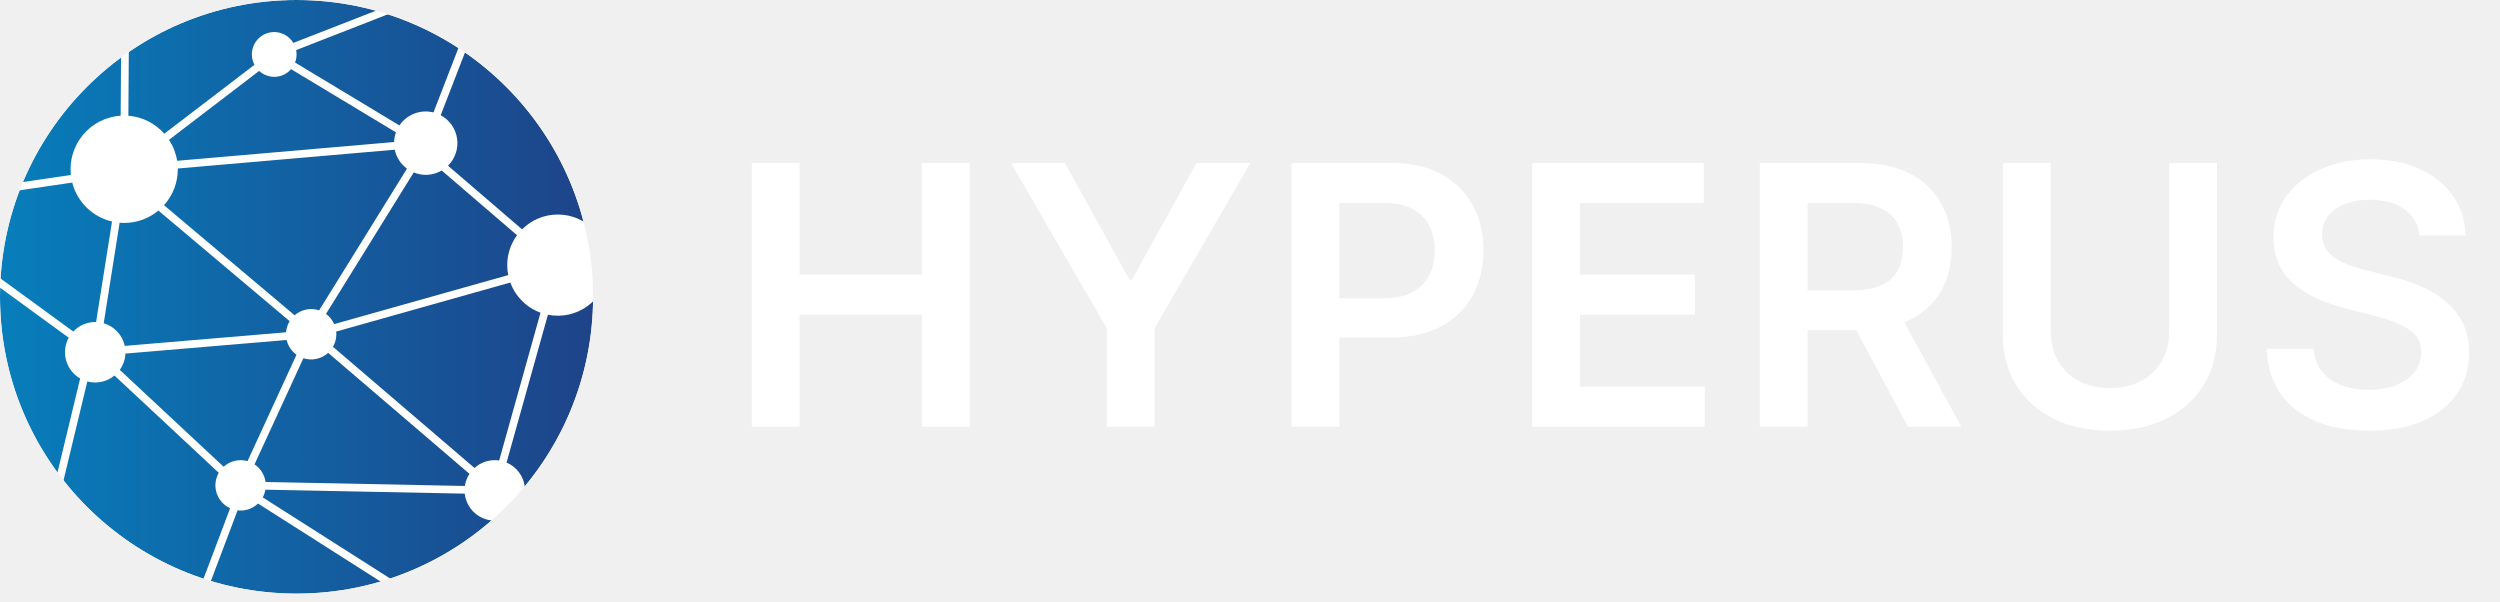
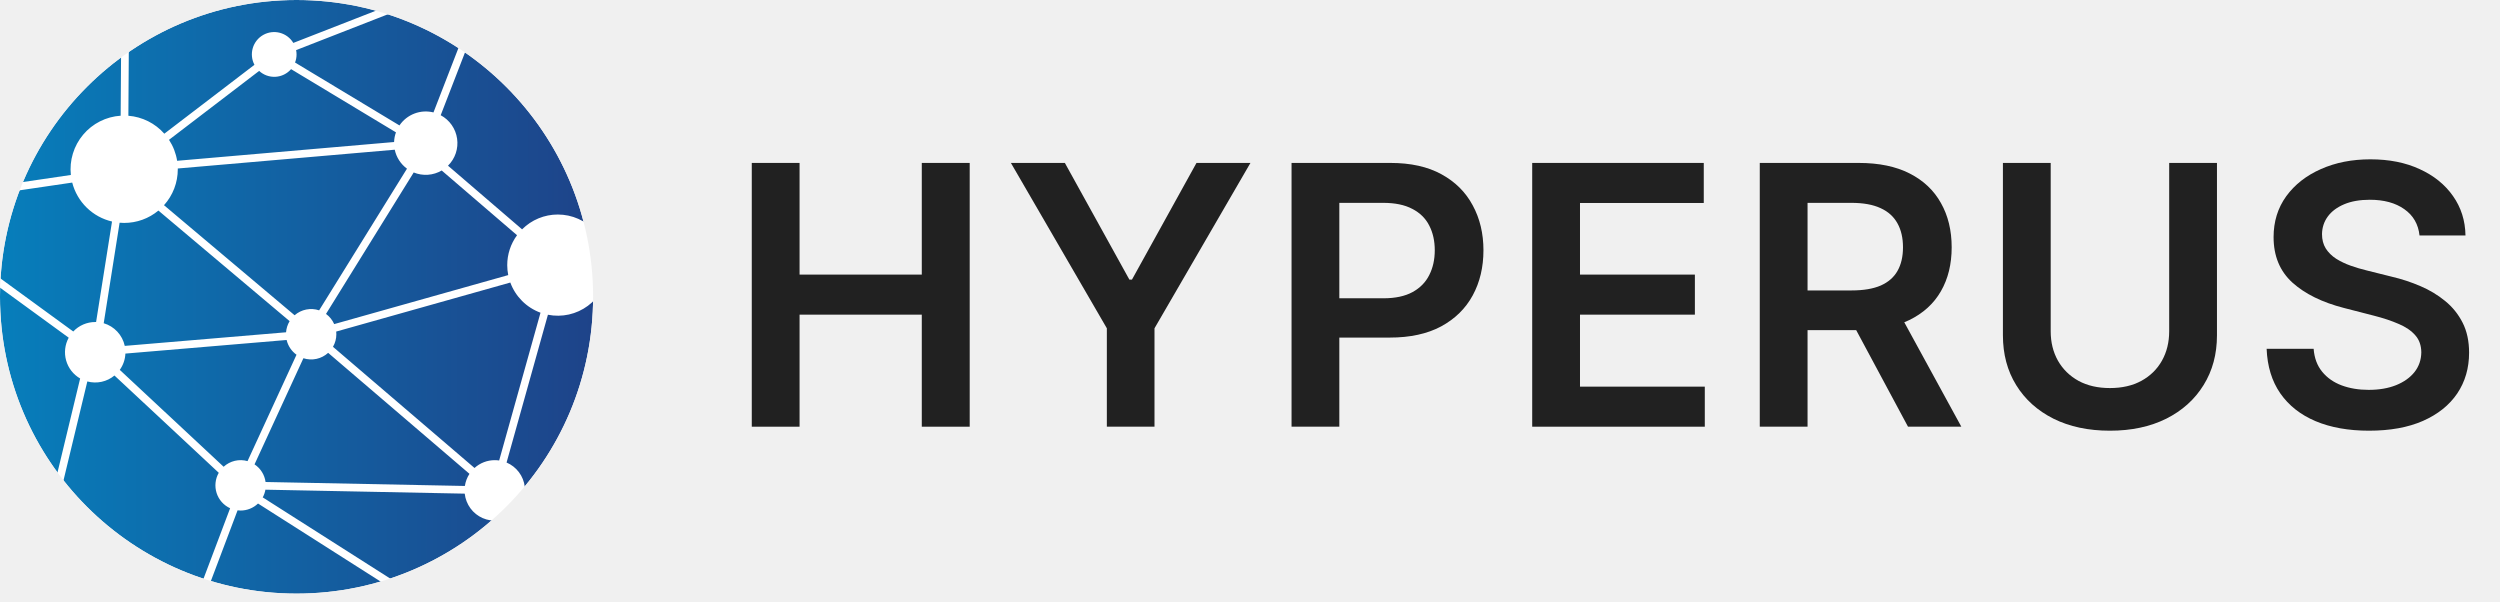
<svg xmlns="http://www.w3.org/2000/svg" width="291" height="70" viewBox="0 0 291 70" fill="none">
-   <mask id="mask0_30624_104489" style="mask-type:luminance" maskUnits="userSpaceOnUse" x="0" y="0" width="70" height="70">
+   <mask id="mask0_30624_104506" style="mask-type:luminance" maskUnits="userSpaceOnUse" x="0" y="0" width="70" height="70">
    <path d="M34.519 69.096C53.583 69.096 69.038 53.629 69.038 34.548C69.038 15.468 53.583 0 34.519 0C15.455 0 0 15.468 0 34.548C0 53.629 15.455 69.096 34.519 69.096Z" fill="white" />
  </mask>
-   <g mask="url(#mask0_30624_104489)">
-     <path d="M34.519 69.096C53.583 69.096 69.038 53.629 69.038 34.548C69.038 15.468 53.583 0 34.519 0C15.455 0 0 15.468 0 34.548C0 53.629 15.455 69.096 34.519 69.096Z" fill="url(#paint0_linear_30624_104489)" />
+   <g mask="url(#mask0_30624_104506)">
+     <path d="M34.519 69.096C53.583 69.096 69.038 53.629 69.038 34.548C69.038 15.468 53.583 0 34.519 0C15.455 0 0 15.468 0 34.548C0 53.629 15.455 69.096 34.519 69.096Z" fill="url(#paint0_linear_30624_104506)" />
    <path d="M64.931 24.97C64.159 24.969 63.393 25.121 62.679 25.417C61.965 25.713 61.316 26.147 60.77 26.695L52.147 19.287C52.558 18.881 52.868 18.385 53.052 17.837C53.236 17.29 53.289 16.706 53.206 16.134C53.124 15.562 52.908 15.018 52.576 14.545C52.244 14.072 51.806 13.684 51.297 13.412L55.656 2.151L54.819 1.826L50.456 13.086C49.721 12.901 48.946 12.947 48.238 13.218C47.529 13.489 46.922 13.971 46.497 14.6L34.344 7.279C34.459 6.981 34.519 6.664 34.519 6.344C34.519 6.173 34.502 6.001 34.468 5.833L49.716 -0.117L49.39 -0.953L34.142 4.996C33.794 4.415 33.234 3.993 32.58 3.819C31.926 3.645 31.23 3.734 30.641 4.066C30.051 4.398 29.614 4.947 29.423 5.597C29.232 6.246 29.302 6.945 29.617 7.544L19.127 15.562C18.056 14.348 16.555 13.599 14.943 13.474L15.049 -2.598L14.152 -2.604L14.045 13.468C13.205 13.523 12.385 13.747 11.634 14.127C10.883 14.507 10.217 15.035 9.676 15.68C9.134 16.324 8.728 17.072 8.483 17.878C8.238 18.683 8.158 19.53 8.248 20.367L-4.854 22.296L-4.724 23.184L8.406 21.252C8.691 22.359 9.273 23.367 10.09 24.167C10.906 24.966 11.927 25.526 13.039 25.786L11.185 37.483H11.083C10.604 37.483 10.131 37.581 9.691 37.77C9.252 37.96 8.855 38.238 8.527 38.587L-3.268 29.988L-3.796 30.715L7.998 39.309C7.555 40.117 7.447 41.067 7.696 41.954C7.945 42.841 8.531 43.596 9.329 44.055L5.648 59.322L6.52 59.532L10.165 44.401C10.708 44.548 11.279 44.561 11.828 44.441C12.378 44.321 12.89 44.07 13.323 43.71L25.464 55.032C25.261 55.385 25.134 55.778 25.091 56.183C25.047 56.589 25.09 56.999 25.214 57.388C25.338 57.776 25.542 58.135 25.813 58.44C26.084 58.745 26.415 58.99 26.786 59.16L23.094 68.936L23.933 69.254L27.653 59.405C27.77 59.419 27.887 59.426 28.005 59.427C28.761 59.428 29.488 59.135 30.033 58.61L48.117 70.123L48.598 69.366L30.582 57.895C30.734 57.615 30.84 57.313 30.895 56.999L54.095 57.46C54.162 58.077 54.39 58.665 54.757 59.165C55.124 59.665 55.616 60.059 56.184 60.307C56.752 60.555 57.376 60.649 57.991 60.578C58.607 60.508 59.193 60.276 59.691 59.906C60.188 59.536 60.579 59.041 60.824 58.472C61.069 57.902 61.159 57.278 61.085 56.662C61.012 56.046 60.777 55.46 60.404 54.965C60.032 54.469 59.535 54.08 58.965 53.838L63.778 36.636C64.583 36.797 65.414 36.788 66.216 36.609C67.018 36.429 67.774 36.084 68.434 35.594C69.095 35.105 69.645 34.482 70.051 33.767C70.456 33.051 70.708 32.259 70.789 31.441C70.87 30.622 70.778 29.796 70.521 29.015C70.263 28.233 69.845 27.515 69.293 26.906C68.742 26.296 68.069 25.809 67.317 25.476C66.566 25.142 65.753 24.97 64.931 24.97ZM60.183 27.379C59.44 28.388 59.041 29.609 59.042 30.863C59.042 31.252 59.081 31.639 59.157 32.021L38.9 37.725C38.692 37.253 38.363 36.844 37.947 36.54L48.155 20.076C48.679 20.291 49.246 20.383 49.812 20.343C50.377 20.303 50.926 20.133 51.415 19.846L60.183 27.379ZM54.112 56.566L30.912 56.105C30.857 55.691 30.713 55.294 30.491 54.94C30.27 54.586 29.975 54.283 29.628 54.052L35.316 41.698C35.809 41.857 36.335 41.883 36.841 41.773C37.347 41.663 37.814 41.421 38.197 41.071L54.646 55.155C54.368 55.58 54.186 56.061 54.112 56.563V56.566ZM14.596 41.157L33.363 39.574C33.526 40.267 33.935 40.877 34.514 41.291L28.813 53.674C28.332 53.536 27.823 53.524 27.336 53.639C26.849 53.754 26.4 53.992 26.031 54.33L13.941 43.054C14.34 42.499 14.568 41.839 14.596 41.157ZM20.694 19.612L45.948 17.426C46.136 18.312 46.642 19.099 47.372 19.634L37.148 36.123C36.663 35.961 36.145 35.929 35.644 36.029C35.143 36.129 34.677 36.359 34.292 36.695L19.089 23.885C20.125 22.739 20.698 21.247 20.695 19.701C20.695 19.671 20.694 19.641 20.694 19.612ZM30.163 8.255C30.418 8.49 30.718 8.672 31.045 8.79C31.372 8.908 31.719 8.958 32.066 8.939C32.412 8.92 32.752 8.831 33.063 8.678C33.375 8.525 33.653 8.311 33.881 8.049L46.089 15.405C45.958 15.766 45.885 16.146 45.872 16.531L20.618 18.716C20.48 17.845 20.157 17.012 19.672 16.275L30.163 8.255ZM13.922 25.925C14.097 25.94 14.274 25.949 14.452 25.949C15.908 25.951 17.319 25.442 18.438 24.51L33.713 37.382C33.474 37.775 33.331 38.219 33.297 38.678L14.522 40.261C14.388 39.642 14.09 39.07 13.659 38.606C13.227 38.141 12.679 37.802 12.072 37.623L13.922 25.925ZM58.102 53.6C57.933 53.576 57.763 53.563 57.593 53.563C56.721 53.562 55.879 53.886 55.233 54.473L38.759 40.369C39.016 39.925 39.151 39.421 39.151 38.907C39.151 38.802 39.145 38.698 39.133 38.594L59.401 32.887C59.697 33.693 60.164 34.424 60.771 35.031C61.378 35.638 62.11 36.105 62.915 36.399L58.102 53.6Z" fill="white" />
  </g>
-   <path d="M281.631 27.405C281.491 26.096 280.901 25.076 279.862 24.347C278.832 23.617 277.493 23.252 275.844 23.252C274.684 23.252 273.69 23.427 272.86 23.777C272.031 24.127 271.396 24.602 270.956 25.201C270.517 25.801 270.292 26.486 270.282 27.255C270.282 27.895 270.427 28.45 270.717 28.919C271.016 29.389 271.421 29.789 271.931 30.119C272.441 30.438 273.005 30.708 273.625 30.928C274.245 31.148 274.869 31.333 275.499 31.483L278.377 32.202C279.537 32.472 280.651 32.837 281.721 33.297C282.8 33.757 283.764 34.336 284.614 35.036C285.474 35.736 286.153 36.58 286.653 37.569C287.153 38.559 287.402 39.718 287.402 41.048C287.402 42.847 286.943 44.431 286.023 45.8C285.104 47.159 283.774 48.224 282.035 48.993C280.306 49.753 278.213 50.133 275.754 50.133C273.365 50.133 271.291 49.763 269.532 49.023C267.783 48.284 266.414 47.204 265.425 45.785C264.445 44.366 263.915 42.637 263.835 40.598H269.307C269.387 41.667 269.717 42.557 270.297 43.266C270.877 43.976 271.631 44.506 272.561 44.855C273.5 45.205 274.55 45.38 275.709 45.38C276.918 45.38 277.978 45.2 278.887 44.84C279.807 44.471 280.526 43.961 281.046 43.311C281.566 42.652 281.831 41.882 281.841 41.003C281.831 40.203 281.596 39.543 281.136 39.024C280.676 38.494 280.032 38.054 279.202 37.704C278.382 37.345 277.423 37.025 276.324 36.745L272.83 35.845C270.302 35.196 268.303 34.211 266.834 32.892C265.375 31.563 264.645 29.799 264.645 27.6C264.645 25.791 265.135 24.207 266.114 22.848C267.104 21.488 268.448 20.434 270.147 19.684C271.846 18.925 273.77 18.545 275.919 18.545C278.098 18.545 280.007 18.925 281.646 19.684C283.295 20.434 284.589 21.478 285.529 22.818C286.468 24.147 286.953 25.676 286.983 27.405H281.631Z" fill="white" />
-   <path d="M252.493 18.965H258.055V39.024C258.055 41.222 257.535 43.157 256.496 44.825C255.466 46.495 254.017 47.799 252.148 48.738C250.279 49.668 248.095 50.133 245.597 50.133C243.088 50.133 240.899 49.668 239.03 48.738C237.161 47.799 235.712 46.495 234.683 44.825C233.653 43.157 233.139 41.222 233.139 39.024V18.965H238.701V38.559C238.701 39.838 238.98 40.978 239.54 41.977C240.11 42.977 240.909 43.761 241.939 44.331C242.968 44.891 244.188 45.17 245.597 45.17C247.006 45.17 248.225 44.891 249.255 44.331C250.294 43.761 251.094 42.977 251.653 41.977C252.213 40.978 252.493 39.838 252.493 38.559V18.965Z" fill="white" />
-   <path fill-rule="evenodd" clip-rule="evenodd" d="M204.837 18.965V49.668H210.399V38.424H216.059L222.092 49.668H228.299L221.658 37.513C221.858 37.432 222.053 37.346 222.242 37.255C223.861 36.465 225.086 35.351 225.915 33.911C226.755 32.462 227.175 30.753 227.175 28.784C227.175 26.825 226.76 25.111 225.93 23.642C225.111 22.163 223.896 21.014 222.287 20.194C220.688 19.375 218.709 18.965 216.351 18.965H204.837ZM210.399 33.807V23.612H215.496C216.885 23.612 218.02 23.817 218.899 24.227C219.779 24.627 220.433 25.216 220.863 25.996C221.293 26.765 221.508 27.695 221.508 28.784C221.508 29.874 221.293 30.793 220.863 31.543C220.443 32.282 219.794 32.847 218.914 33.237C218.035 33.617 216.905 33.807 215.526 33.807H210.399Z" fill="white" />
-   <path d="M178.349 49.668V18.965H198.318V23.627H183.911V31.963H197.284V36.625H183.911V45.005H198.438V49.668H178.349Z" fill="white" />
-   <path fill-rule="evenodd" clip-rule="evenodd" d="M150.336 18.965V49.668H155.898V39.294H161.775C164.143 39.294 166.137 38.859 167.756 37.989C169.375 37.11 170.6 35.905 171.429 34.376C172.259 32.847 172.674 31.098 172.674 29.129C172.674 27.18 172.259 25.441 171.429 23.912C170.61 22.373 169.395 21.163 167.786 20.284C166.187 19.404 164.208 18.965 161.85 18.965H150.336ZM155.898 34.721V23.612H160.995C162.384 23.612 163.519 23.847 164.398 24.317C165.288 24.776 165.942 25.421 166.362 26.251C166.792 27.08 167.007 28.04 167.007 29.129C167.007 30.218 166.792 31.183 166.362 32.023C165.942 32.862 165.293 33.522 164.413 34.002C163.534 34.481 162.404 34.721 161.025 34.721H155.898Z" fill="white" />
-   <path d="M117.668 18.965H123.949L131.46 32.547H131.76L139.271 18.965H145.552L134.384 38.214V49.668H128.837V38.214L117.668 18.965Z" fill="white" />
-   <path d="M87.507 18.965V49.668H93.069V36.625H107.296V49.668H112.873V18.965H107.296V31.963H93.069V18.965H87.507Z" fill="white" />
+   <path d="M281.631 27.405C281.491 26.096 280.901 25.076 279.862 24.347C278.832 23.617 277.493 23.252 275.844 23.252C274.684 23.252 273.69 23.427 272.86 23.777C272.031 24.127 271.396 24.602 270.956 25.201C270.517 25.801 270.292 26.486 270.282 27.255C270.282 27.895 270.427 28.45 270.717 28.919C271.016 29.389 271.421 29.789 271.931 30.119C272.441 30.438 273.005 30.708 273.625 30.928C274.245 31.148 274.869 31.333 275.499 31.483L278.377 32.202C279.537 32.472 280.651 32.837 281.721 33.297C282.8 33.757 283.764 34.336 284.614 35.036C285.474 35.736 286.153 36.58 286.653 37.569C287.153 38.559 287.402 39.718 287.402 41.048C287.402 42.847 286.943 44.431 286.023 45.8C285.104 47.159 283.774 48.224 282.035 48.993C280.306 49.753 278.213 50.133 275.754 50.133C273.365 50.133 271.291 49.763 269.532 49.023C267.783 48.284 266.414 47.204 265.425 45.785C264.445 44.366 263.915 42.637 263.835 40.598H269.307C269.387 41.667 269.717 42.557 270.297 43.266C270.877 43.976 271.631 44.506 272.561 44.855C273.5 45.205 274.55 45.38 275.709 45.38C276.918 45.38 277.978 45.2 278.887 44.84C279.807 44.471 280.526 43.961 281.046 43.311C281.566 42.652 281.831 41.882 281.841 41.003C281.831 40.203 281.596 39.543 281.136 39.024C280.676 38.494 280.032 38.054 279.202 37.704C278.382 37.345 277.423 37.025 276.324 36.745L272.83 35.845C270.302 35.196 268.303 34.211 266.834 32.892C265.375 31.563 264.645 29.799 264.645 27.6C264.645 25.791 265.135 24.207 266.114 22.848C267.104 21.488 268.448 20.434 270.147 19.684C271.846 18.925 273.77 18.545 275.919 18.545C278.098 18.545 280.007 18.925 281.646 19.684C283.295 20.434 284.589 21.478 285.529 22.818C286.468 24.147 286.953 25.676 286.983 27.405H281.631Z" fill="#212121" />
+   <path d="M252.493 18.965H258.055V39.024C258.055 41.222 257.535 43.157 256.496 44.825C255.466 46.495 254.017 47.799 252.148 48.738C250.279 49.668 248.095 50.133 245.597 50.133C243.088 50.133 240.899 49.668 239.03 48.738C237.161 47.799 235.712 46.495 234.683 44.825C233.653 43.157 233.139 41.222 233.139 39.024V18.965H238.701V38.559C238.701 39.838 238.98 40.978 239.54 41.977C240.11 42.977 240.909 43.761 241.939 44.331C242.968 44.891 244.188 45.17 245.597 45.17C247.006 45.17 248.225 44.891 249.255 44.331C250.294 43.761 251.094 42.977 251.653 41.977C252.213 40.978 252.493 39.838 252.493 38.559V18.965Z" fill="#212121" />
+   <path fill-rule="evenodd" clip-rule="evenodd" d="M204.837 18.965V49.668H210.399V38.424H216.059L222.092 49.668H228.299L221.658 37.513C221.858 37.432 222.053 37.346 222.242 37.255C223.861 36.465 225.086 35.351 225.915 33.911C226.755 32.462 227.175 30.753 227.175 28.784C227.175 26.825 226.76 25.111 225.93 23.642C225.111 22.163 223.896 21.014 222.287 20.194C220.688 19.375 218.709 18.965 216.351 18.965H204.837ZM210.399 33.807V23.612H215.496C216.885 23.612 218.02 23.817 218.899 24.227C219.779 24.627 220.433 25.216 220.863 25.996C221.293 26.765 221.508 27.695 221.508 28.784C221.508 29.874 221.293 30.793 220.863 31.543C220.443 32.282 219.794 32.847 218.914 33.237C218.035 33.617 216.905 33.807 215.526 33.807H210.399Z" fill="#212121" />
+   <path d="M178.349 49.668V18.965H198.318V23.627H183.911V31.963H197.284V36.625H183.911V45.005H198.438V49.668H178.349Z" fill="#212121" />
+   <path fill-rule="evenodd" clip-rule="evenodd" d="M150.336 18.965V49.668H155.898V39.294H161.775C164.143 39.294 166.137 38.859 167.756 37.989C169.375 37.11 170.6 35.905 171.429 34.376C172.259 32.847 172.674 31.098 172.674 29.129C172.674 27.18 172.259 25.441 171.429 23.912C170.61 22.373 169.395 21.163 167.786 20.284C166.187 19.404 164.208 18.965 161.85 18.965H150.336ZM155.898 34.721V23.612H160.995C162.384 23.612 163.519 23.847 164.398 24.317C165.288 24.776 165.942 25.421 166.362 26.251C166.792 27.08 167.007 28.04 167.007 29.129C167.007 30.218 166.792 31.183 166.362 32.023C165.942 32.862 165.293 33.522 164.413 34.002C163.534 34.481 162.404 34.721 161.025 34.721H155.898Z" fill="#212121" />
+   <path d="M117.668 18.965H123.949L131.46 32.547H131.76L139.271 18.965H145.552L134.384 38.214V49.668H128.837V38.214L117.668 18.965Z" fill="#212121" />
+   <path d="M87.507 18.965V49.668H93.069V36.625H107.296V49.668H112.873V18.965H107.296V31.963H93.069V18.965H87.507Z" fill="#212121" />
  <defs>
-     <linearGradient id="paint0_linear_30624_104489" x1="0" y1="34.548" x2="69.038" y2="34.548" gradientUnits="userSpaceOnUse">
+     <linearGradient id="paint0_linear_30624_104506" x1="0" y1="34.548" x2="69.038" y2="34.548" gradientUnits="userSpaceOnUse">
      <stop stop-color="#077EBB" />
      <stop offset="1" stop-color="#1E4389" />
    </linearGradient>
  </defs>
</svg>
